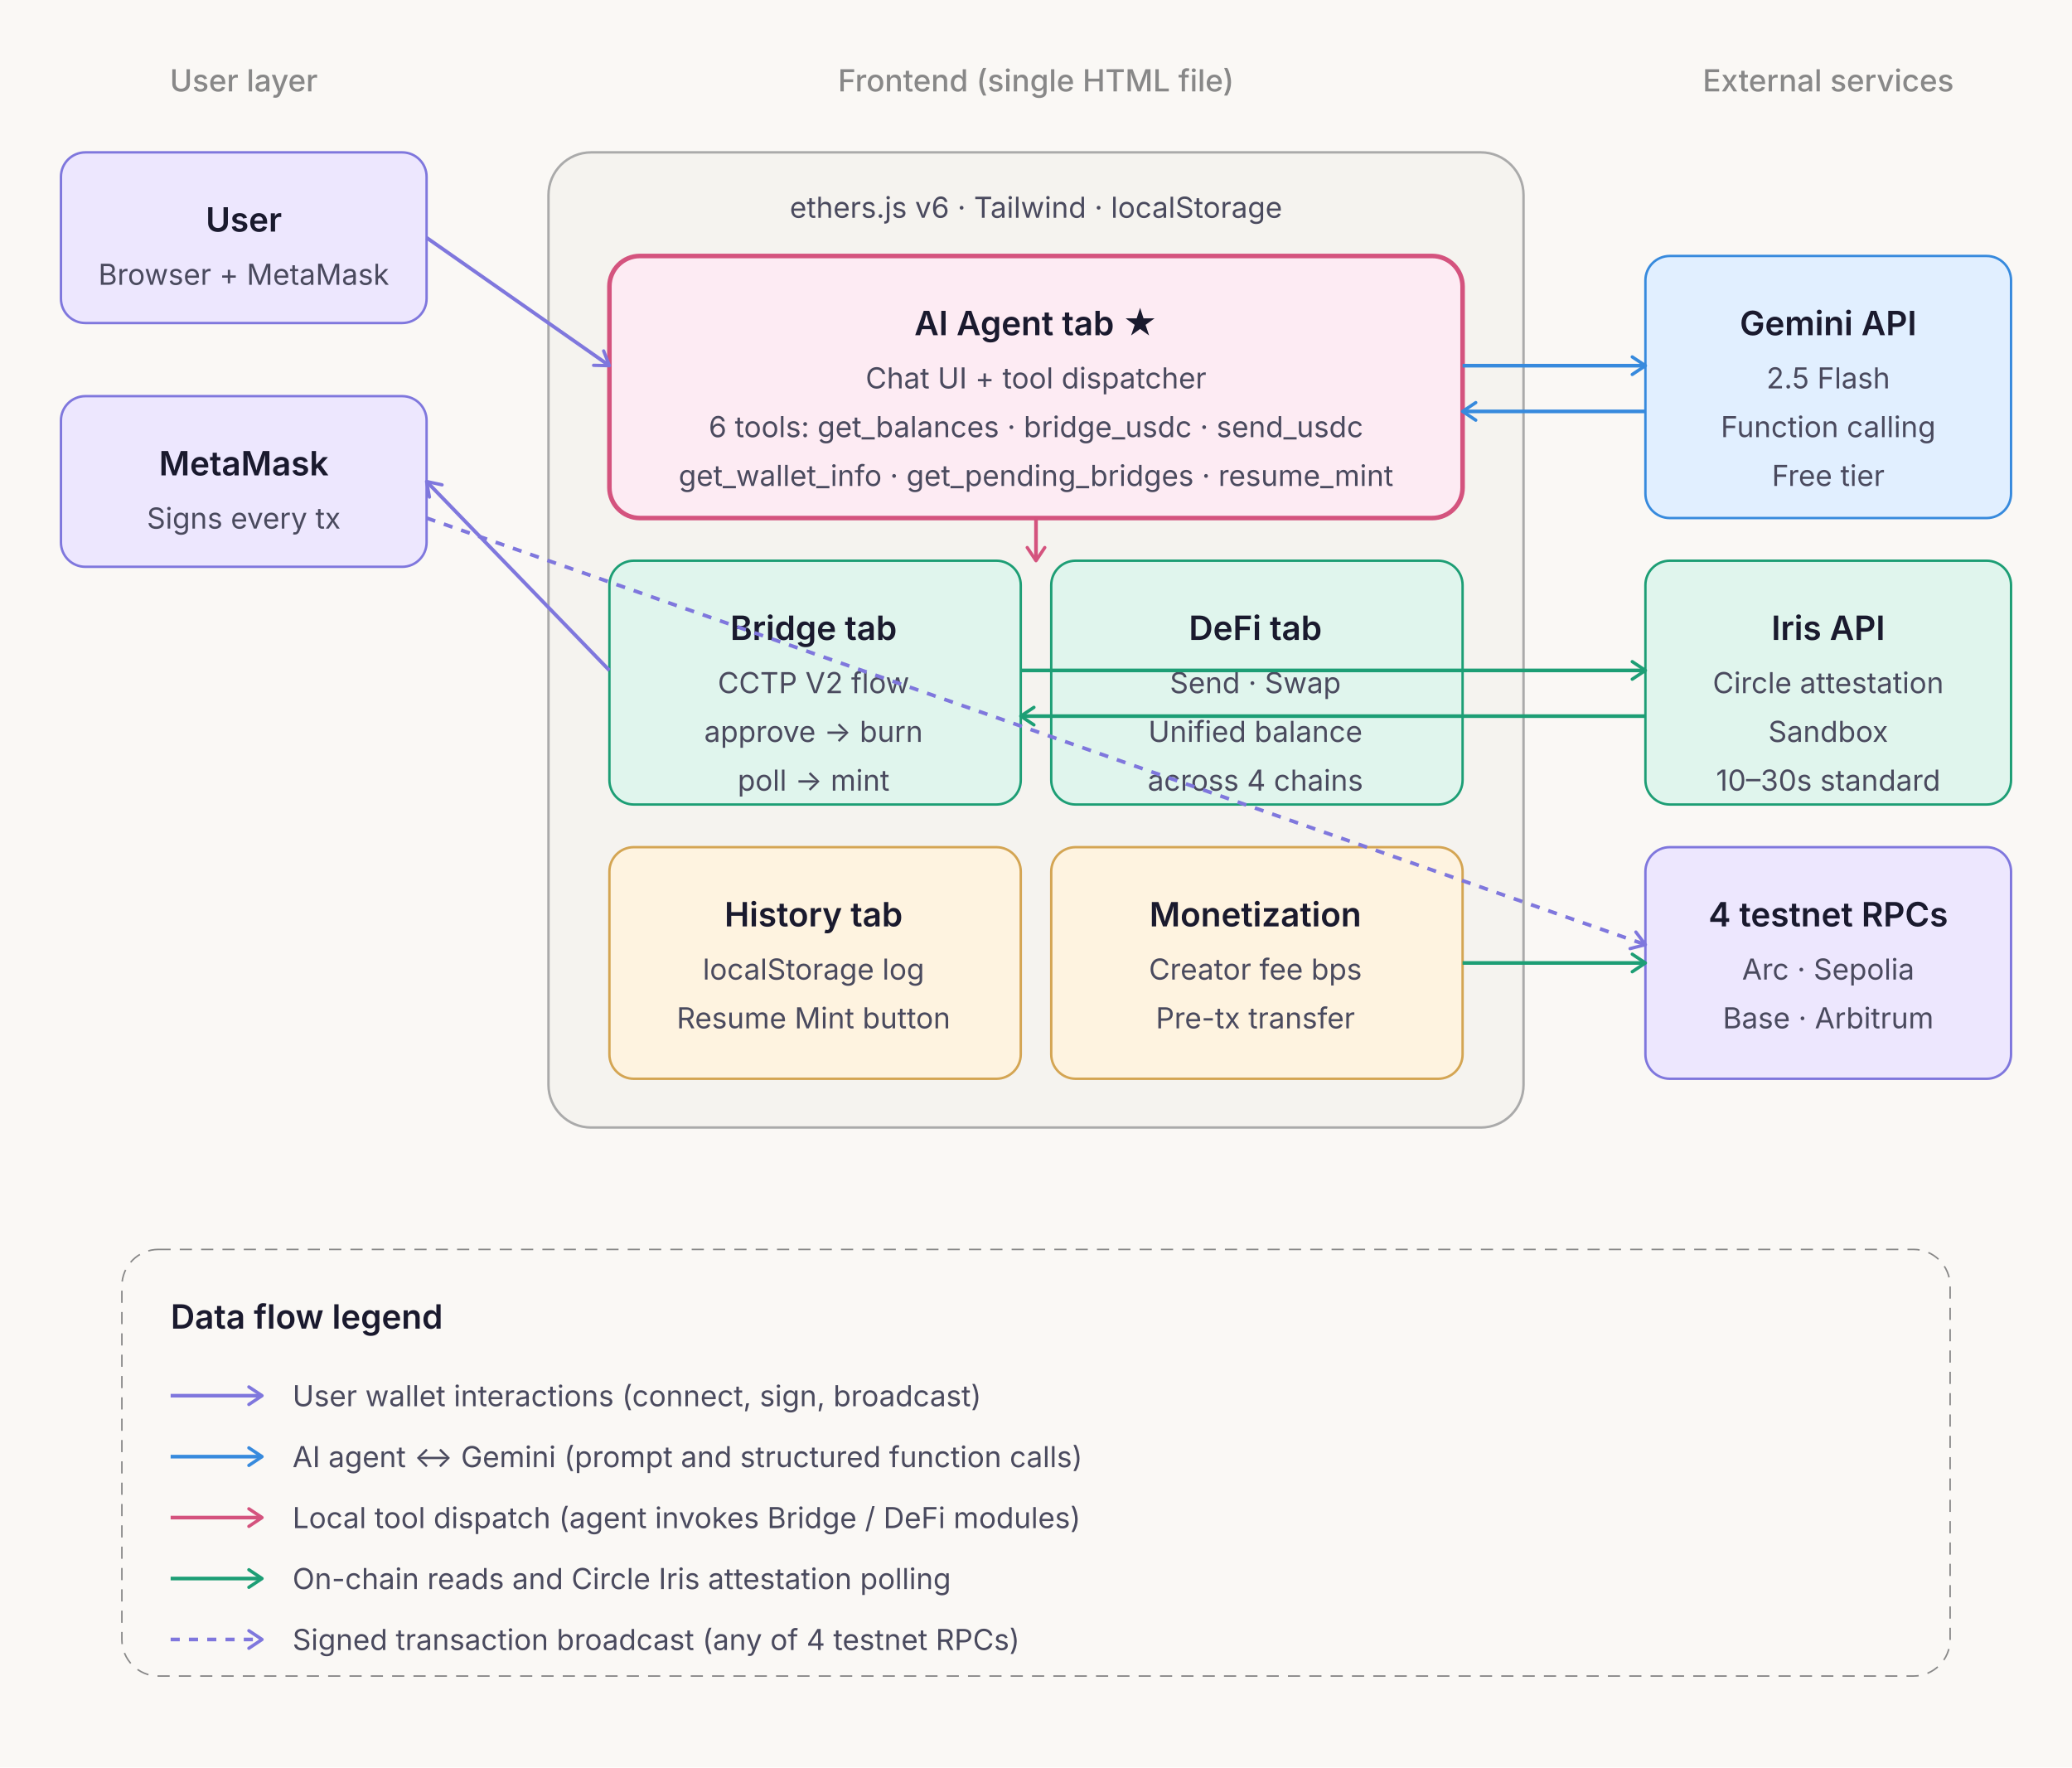
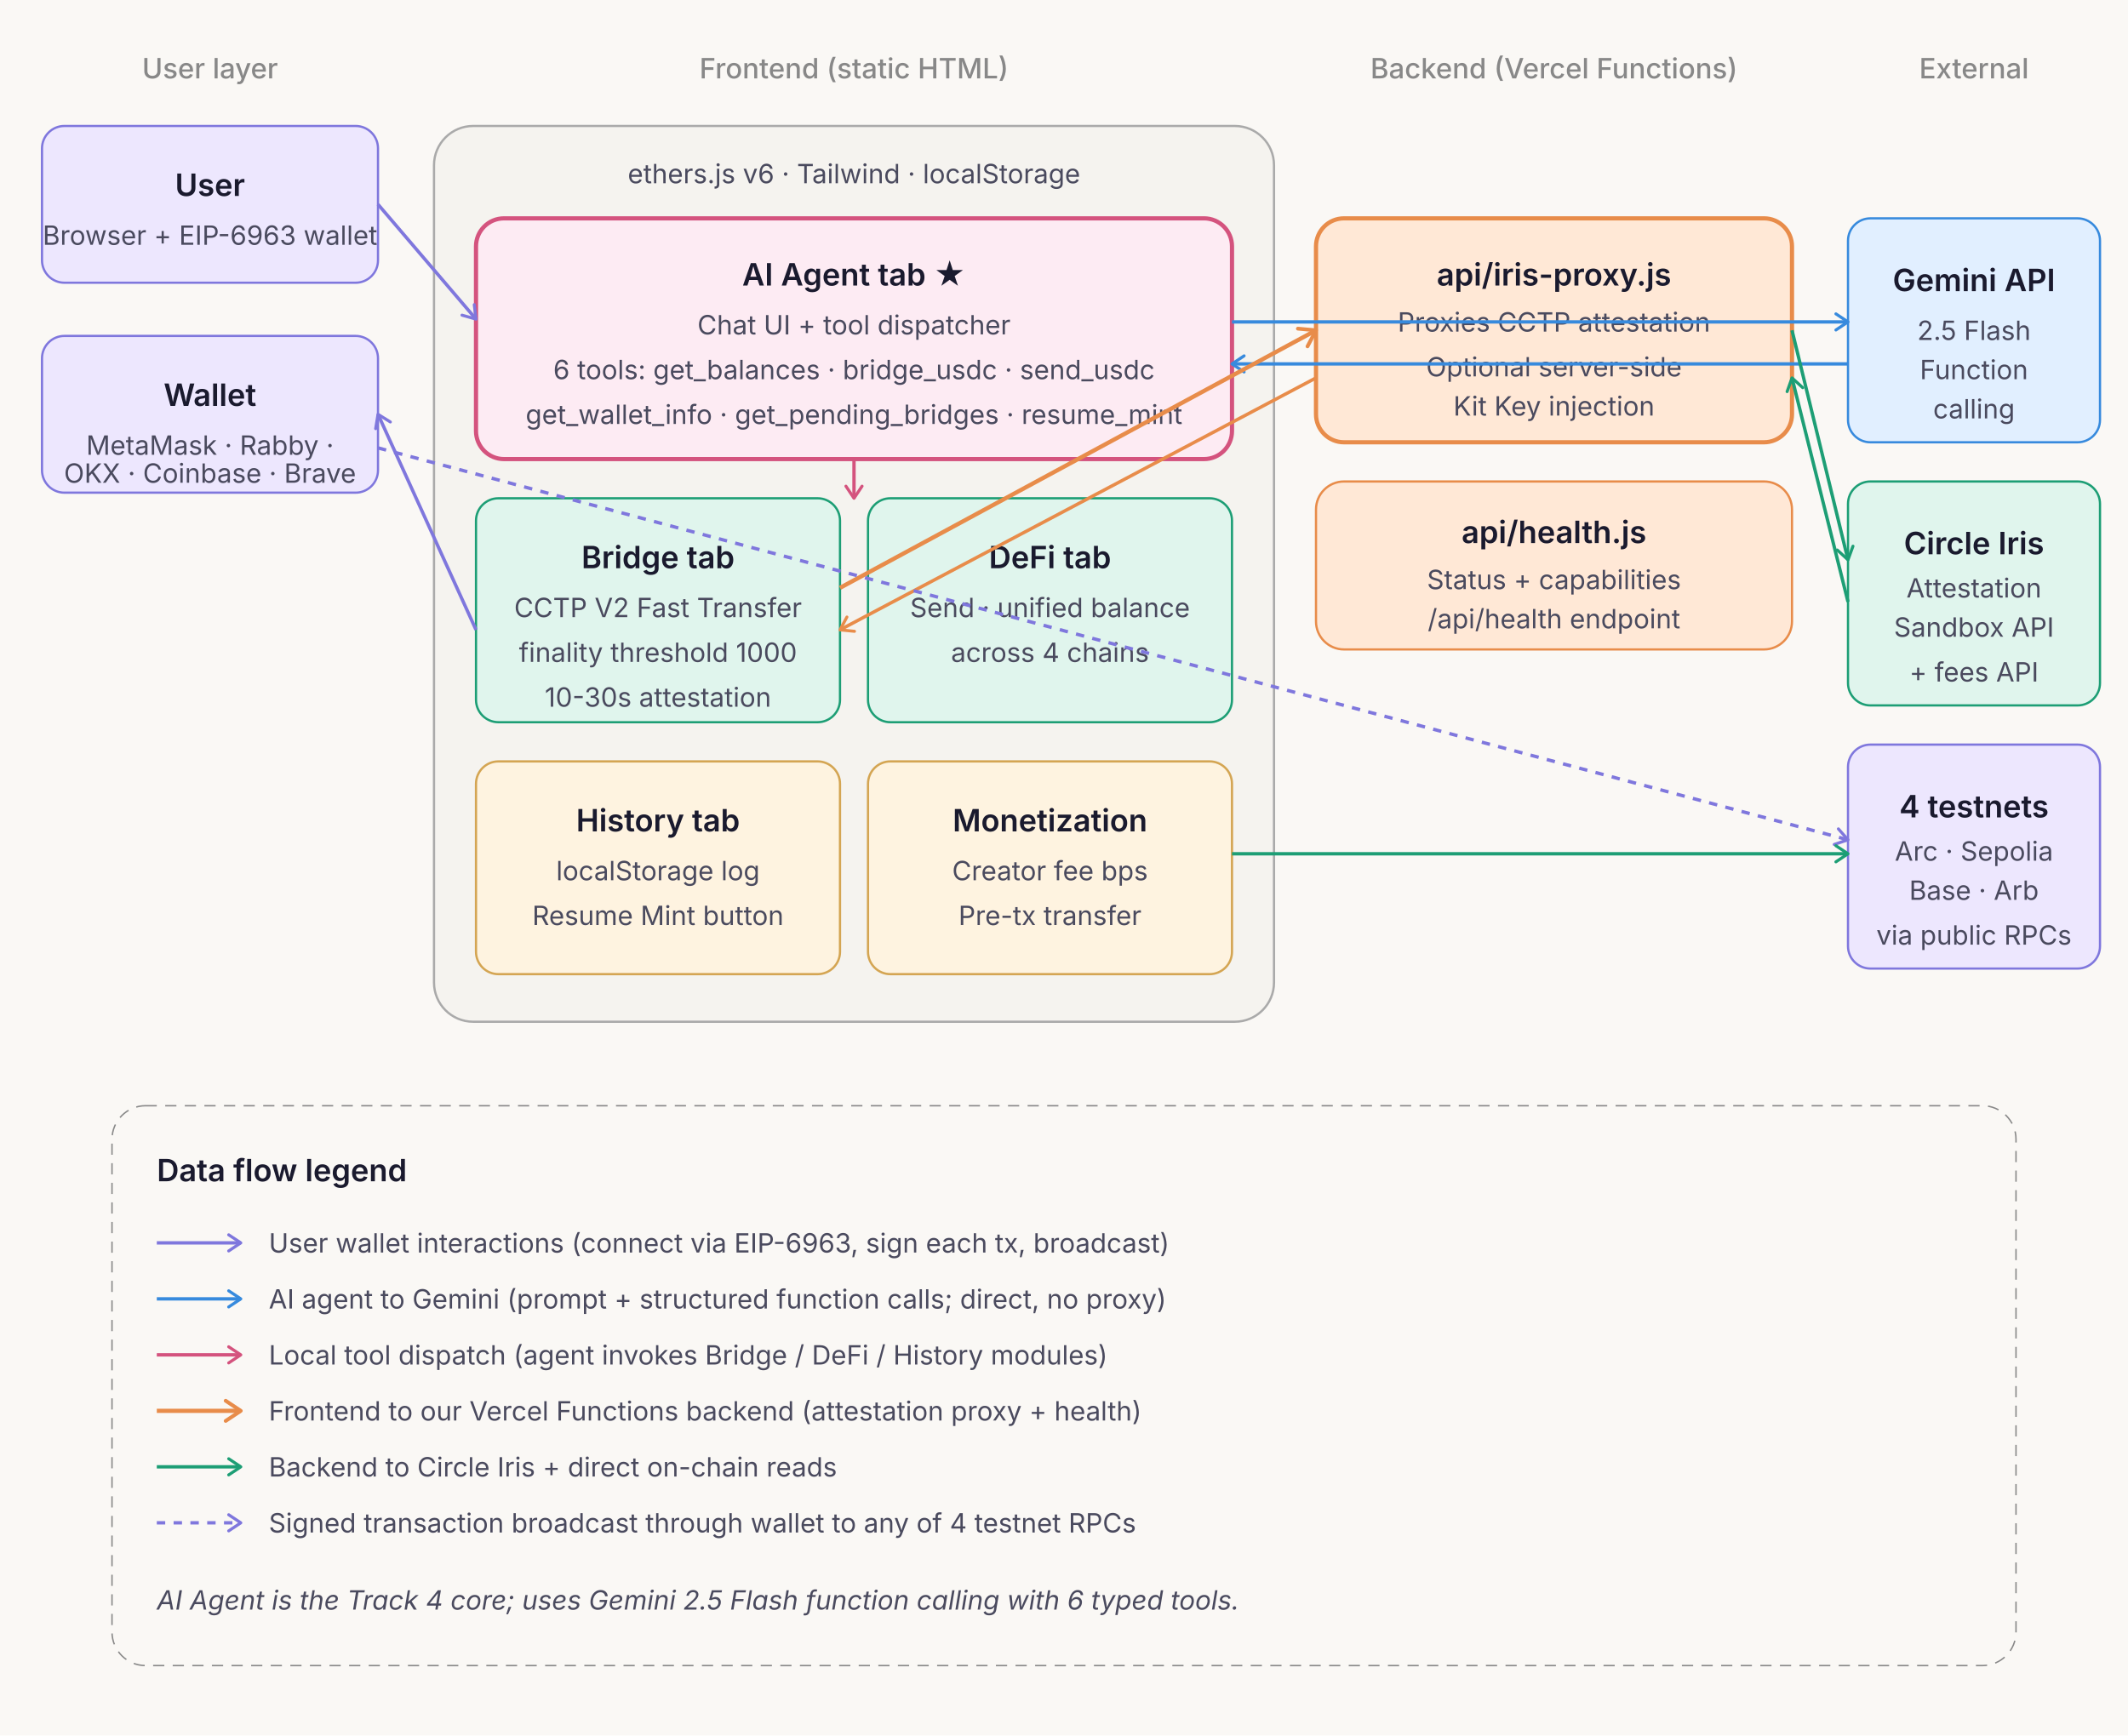
- <svg xmlns="http://www.w3.org/2000/svg" viewBox="0 0 680 580" font-family="-apple-system, BlinkMacSystemFont, 'Segoe UI', sans-serif" role="img">
+ <svg xmlns="http://www.w3.org/2000/svg" viewBox="0 0 760 620" font-family="-apple-system, BlinkMacSystemFont, 'Segoe UI', sans-serif" role="img">
  <defs>
    <marker id="arrow" viewBox="0 0 10 10" refX="8" refY="5" markerWidth="6" markerHeight="6" orient="auto-start-reverse">
      <path d="M2 1L8 5L2 9" fill="none" stroke="context-stroke" stroke-width="1.5" stroke-linecap="round" stroke-linejoin="round" />
    </marker>
    <style>
      .bg { fill: #faf8f5; }
      .title { font-size: 11px; font-weight: 600; fill: #1a1a2e; }
      .sub { font-size: 9.5px; fill: #4a4a5e; }
      .tier { font-size: 10px; fill: #888; font-weight: 500; }
      .c-purple { fill: #ede7fe; stroke: #7F77DD; }
      .c-pink { fill: #fdebf3; stroke: #D4537E; }
      .c-teal { fill: #e0f5ed; stroke: #1D9E75; }
      .c-blue { fill: #e1efff; stroke: #378ADD; }
      .c-amber { fill: #fef3e0; stroke: #d4a553; }
+       .c-orange { fill: #ffe8d6; stroke: #e88c4a; }
      .c-gray { fill: #f5f3ef; stroke: #aaa; }
    </style>
  </defs>
-   <rect class="bg" width="680" height="580" />
-   <text class="tier" x="80" y="30" text-anchor="middle">User layer</text>
-   <text class="tier" x="340" y="30" text-anchor="middle">Frontend (single HTML file)</text>
-   <text class="tier" x="600" y="30" text-anchor="middle">External services</text>
-   <rect class="c-purple" x="20" y="50" width="120" height="56" rx="8" stroke-width="0.8" />
-   <text class="title" x="80" y="72" text-anchor="middle" dominant-baseline="central">User</text>
-   <text class="sub" x="80" y="90" text-anchor="middle" dominant-baseline="central">Browser + MetaMask</text>
-   <rect class="c-purple" x="20" y="130" width="120" height="56" rx="8" stroke-width="0.8" />
-   <text class="title" x="80" y="152" text-anchor="middle" dominant-baseline="central">MetaMask</text>
-   <text class="sub" x="80" y="170" text-anchor="middle" dominant-baseline="central">Signs every tx</text>
-   <rect class="c-gray" x="180" y="50" width="320" height="320" rx="14" stroke-width="0.8" />
-   <text class="sub" x="340" y="68" text-anchor="middle" dominant-baseline="central">ethers.js v6 · Tailwind · localStorage</text>
-   <rect class="c-pink" x="200" y="84" width="280" height="86" rx="10" stroke-width="1.5" />
-   <text class="title" x="340" y="106" text-anchor="middle" dominant-baseline="central">AI Agent tab ★</text>
-   <text class="sub" x="340" y="124" text-anchor="middle" dominant-baseline="central">Chat UI + tool dispatcher</text>
-   <text class="sub" x="340" y="140" text-anchor="middle" dominant-baseline="central">6 tools: get_balances · bridge_usdc · send_usdc</text>
-   <text class="sub" x="340" y="156" text-anchor="middle" dominant-baseline="central">get_wallet_info · get_pending_bridges · resume_mint</text>
-   <rect class="c-teal" x="200" y="184" width="135" height="80" rx="8" stroke-width="0.8" />
-   <text class="title" x="267" y="206" text-anchor="middle" dominant-baseline="central">Bridge tab</text>
-   <text class="sub" x="267" y="224" text-anchor="middle" dominant-baseline="central">CCTP V2 flow</text>
-   <text class="sub" x="267" y="240" text-anchor="middle" dominant-baseline="central">approve → burn</text>
-   <text class="sub" x="267" y="256" text-anchor="middle" dominant-baseline="central">poll → mint</text>
-   <rect class="c-teal" x="345" y="184" width="135" height="80" rx="8" stroke-width="0.8" />
-   <text class="title" x="412" y="206" text-anchor="middle" dominant-baseline="central">DeFi tab</text>
-   <text class="sub" x="412" y="224" text-anchor="middle" dominant-baseline="central">Send · Swap</text>
-   <text class="sub" x="412" y="240" text-anchor="middle" dominant-baseline="central">Unified balance</text>
-   <text class="sub" x="412" y="256" text-anchor="middle" dominant-baseline="central">across 4 chains</text>
-   <rect class="c-amber" x="200" y="278" width="135" height="76" rx="8" stroke-width="0.8" />
-   <text class="title" x="267" y="300" text-anchor="middle" dominant-baseline="central">History tab</text>
-   <text class="sub" x="267" y="318" text-anchor="middle" dominant-baseline="central">localStorage log</text>
-   <text class="sub" x="267" y="334" text-anchor="middle" dominant-baseline="central">Resume Mint button</text>
-   <rect class="c-amber" x="345" y="278" width="135" height="76" rx="8" stroke-width="0.8" />
-   <text class="title" x="412" y="300" text-anchor="middle" dominant-baseline="central">Monetization</text>
-   <text class="sub" x="412" y="318" text-anchor="middle" dominant-baseline="central">Creator fee bps</text>
-   <text class="sub" x="412" y="334" text-anchor="middle" dominant-baseline="central">Pre-tx transfer</text>
-   <rect class="c-blue" x="540" y="84" width="120" height="86" rx="8" stroke-width="0.8" />
-   <text class="title" x="600" y="106" text-anchor="middle" dominant-baseline="central">Gemini API</text>
-   <text class="sub" x="600" y="124" text-anchor="middle" dominant-baseline="central">2.5 Flash</text>
-   <text class="sub" x="600" y="140" text-anchor="middle" dominant-baseline="central">Function calling</text>
-   <text class="sub" x="600" y="156" text-anchor="middle" dominant-baseline="central">Free tier</text>
-   <rect class="c-teal" x="540" y="184" width="120" height="80" rx="8" stroke-width="0.8" />
-   <text class="title" x="600" y="206" text-anchor="middle" dominant-baseline="central">Iris API</text>
-   <text class="sub" x="600" y="224" text-anchor="middle" dominant-baseline="central">Circle attestation</text>
-   <text class="sub" x="600" y="240" text-anchor="middle" dominant-baseline="central">Sandbox</text>
-   <text class="sub" x="600" y="256" text-anchor="middle" dominant-baseline="central">10–30s standard</text>
-   <rect class="c-purple" x="540" y="278" width="120" height="76" rx="8" stroke-width="0.8" />
-   <text class="title" x="600" y="300" text-anchor="middle" dominant-baseline="central">4 testnet RPCs</text>
-   <text class="sub" x="600" y="318" text-anchor="middle" dominant-baseline="central">Arc · Sepolia</text>
-   <text class="sub" x="600" y="334" text-anchor="middle" dominant-baseline="central">Base · Arbitrum</text>
-   <line x1="140" y1="78" x2="200" y2="120" marker-end="url(#arrow)" stroke="#7F77DD" stroke-width="1.2" />
-   <line x1="480" y1="120" x2="540" y2="120" marker-end="url(#arrow)" stroke="#378ADD" stroke-width="1.2" />
-   <line x1="540" y1="135" x2="480" y2="135" marker-end="url(#arrow)" stroke="#378ADD" stroke-width="1.2" />
-   <line x1="340" y1="170" x2="340" y2="184" marker-end="url(#arrow)" stroke="#D4537E" stroke-width="1.2" />
-   <line x1="335" y1="220" x2="540" y2="220" marker-end="url(#arrow)" stroke="#1D9E75" stroke-width="1.2" />
-   <line x1="540" y1="235" x2="335" y2="235" marker-end="url(#arrow)" stroke="#1D9E75" stroke-width="1.2" />
-   <line x1="200" y1="220" x2="140" y2="158" marker-end="url(#arrow)" stroke="#7F77DD" stroke-width="1.2" />
-   <line x1="140" y1="170" x2="540" y2="310" marker-end="url(#arrow)" stroke="#7F77DD" stroke-width="1.2" stroke-dasharray="3 3" />
-   <line x1="480" y1="316" x2="540" y2="316" marker-end="url(#arrow)" stroke="#1D9E75" stroke-width="1.2" />
-   <rect x="40" y="410" width="600" height="140" rx="12" fill="none" stroke="#888" stroke-width="0.5" stroke-dasharray="4 3" />
-   <text class="title" x="56" y="432" dominant-baseline="central">Data flow legend</text>
-   <line x1="56" y1="458" x2="86" y2="458" stroke="#7F77DD" stroke-width="1.2" marker-end="url(#arrow)" />
-   <text class="sub" x="96" y="458" dominant-baseline="central">User wallet interactions (connect, sign, broadcast)</text>
-   <line x1="56" y1="478" x2="86" y2="478" stroke="#378ADD" stroke-width="1.2" marker-end="url(#arrow)" />
-   <text class="sub" x="96" y="478" dominant-baseline="central">AI agent ↔ Gemini (prompt and structured function calls)</text>
-   <line x1="56" y1="498" x2="86" y2="498" stroke="#D4537E" stroke-width="1.2" marker-end="url(#arrow)" />
-   <text class="sub" x="96" y="498" dominant-baseline="central">Local tool dispatch (agent invokes Bridge / DeFi modules)</text>
-   <line x1="56" y1="518" x2="86" y2="518" stroke="#1D9E75" stroke-width="1.2" marker-end="url(#arrow)" />
-   <text class="sub" x="96" y="518" dominant-baseline="central">On-chain reads and Circle Iris attestation polling</text>
-   <line x1="56" y1="538" x2="86" y2="538" stroke="#7F77DD" stroke-width="1.2" stroke-dasharray="3 3" marker-end="url(#arrow)" />
-   <text class="sub" x="96" y="538" dominant-baseline="central">Signed transaction broadcast (any of 4 testnet RPCs)</text>
+   <rect class="bg" width="760" height="620" />
+   <text class="tier" x="75" y="28" text-anchor="middle">User layer</text>
+   <text class="tier" x="305" y="28" text-anchor="middle">Frontend (static HTML)</text>
+   <text class="tier" x="555" y="28" text-anchor="middle">Backend (Vercel Functions)</text>
+   <text class="tier" x="705" y="28" text-anchor="middle">External</text>
+   <rect class="c-purple" x="15" y="45" width="120" height="56" rx="8" stroke-width="0.8" />
+   <text class="title" x="75" y="66" text-anchor="middle" dominant-baseline="central">User</text>
+   <text class="sub" x="75" y="84" text-anchor="middle" dominant-baseline="central">Browser + EIP-6963 wallet</text>
+   <rect class="c-purple" x="15" y="120" width="120" height="56" rx="8" stroke-width="0.8" />
+   <text class="title" x="75" y="141" text-anchor="middle" dominant-baseline="central">Wallet</text>
+   <text class="sub" x="75" y="159" text-anchor="middle" dominant-baseline="central">MetaMask · Rabby ·</text>
+   <text class="sub" x="75" y="169" text-anchor="middle" dominant-baseline="central">OKX · Coinbase · Brave</text>
+   <rect class="c-gray" x="155" y="45" width="300" height="320" rx="14" stroke-width="0.8" />
+   <text class="sub" x="305" y="62" text-anchor="middle" dominant-baseline="central">ethers.js v6 · Tailwind · localStorage</text>
+   <rect class="c-pink" x="170" y="78" width="270" height="86" rx="10" stroke-width="1.5" />
+   <text class="title" x="305" y="98" text-anchor="middle" dominant-baseline="central">AI Agent tab ★</text>
+   <text class="sub" x="305" y="116" text-anchor="middle" dominant-baseline="central">Chat UI + tool dispatcher</text>
+   <text class="sub" x="305" y="132" text-anchor="middle" dominant-baseline="central">6 tools: get_balances · bridge_usdc · send_usdc</text>
+   <text class="sub" x="305" y="148" text-anchor="middle" dominant-baseline="central">get_wallet_info · get_pending_bridges · resume_mint</text>
+   <rect class="c-teal" x="170" y="178" width="130" height="80" rx="8" stroke-width="0.8" />
+   <text class="title" x="235" y="199" text-anchor="middle" dominant-baseline="central">Bridge tab</text>
+   <text class="sub" x="235" y="217" text-anchor="middle" dominant-baseline="central">CCTP V2 Fast Transfer</text>
+   <text class="sub" x="235" y="233" text-anchor="middle" dominant-baseline="central">finality threshold 1000</text>
+   <text class="sub" x="235" y="249" text-anchor="middle" dominant-baseline="central">10-30s attestation</text>
+   <rect class="c-teal" x="310" y="178" width="130" height="80" rx="8" stroke-width="0.8" />
+   <text class="title" x="375" y="199" text-anchor="middle" dominant-baseline="central">DeFi tab</text>
+   <text class="sub" x="375" y="217" text-anchor="middle" dominant-baseline="central">Send · unified balance</text>
+   <text class="sub" x="375" y="233" text-anchor="middle" dominant-baseline="central">across 4 chains</text>
+   <rect class="c-amber" x="170" y="272" width="130" height="76" rx="8" stroke-width="0.8" />
+   <text class="title" x="235" y="293" text-anchor="middle" dominant-baseline="central">History tab</text>
+   <text class="sub" x="235" y="311" text-anchor="middle" dominant-baseline="central">localStorage log</text>
+   <text class="sub" x="235" y="327" text-anchor="middle" dominant-baseline="central">Resume Mint button</text>
+   <rect class="c-amber" x="310" y="272" width="130" height="76" rx="8" stroke-width="0.8" />
+   <text class="title" x="375" y="293" text-anchor="middle" dominant-baseline="central">Monetization</text>
+   <text class="sub" x="375" y="311" text-anchor="middle" dominant-baseline="central">Creator fee bps</text>
+   <text class="sub" x="375" y="327" text-anchor="middle" dominant-baseline="central">Pre-tx transfer</text>
+   <rect class="c-orange" x="470" y="78" width="170" height="80" rx="10" stroke-width="1.5" />
+   <text class="title" x="555" y="98" text-anchor="middle" dominant-baseline="central">api/iris-proxy.js</text>
+   <text class="sub" x="555" y="115" text-anchor="middle" dominant-baseline="central">Proxies CCTP attestation</text>
+   <text class="sub" x="555" y="131" text-anchor="middle" dominant-baseline="central">Optional server-side</text>
+   <text class="sub" x="555" y="145" text-anchor="middle" dominant-baseline="central">Kit Key injection</text>
+   <rect class="c-orange" x="470" y="172" width="170" height="60" rx="10" stroke-width="0.8" />
+   <text class="title" x="555" y="190" text-anchor="middle" dominant-baseline="central">api/health.js</text>
+   <text class="sub" x="555" y="207" text-anchor="middle" dominant-baseline="central">Status + capabilities</text>
+   <text class="sub" x="555" y="221" text-anchor="middle" dominant-baseline="central">/api/health endpoint</text>
+   <rect class="c-blue" x="660" y="78" width="90" height="80" rx="8" stroke-width="0.8" />
+   <text class="title" x="705" y="100" text-anchor="middle" dominant-baseline="central">Gemini API</text>
+   <text class="sub" x="705" y="118" text-anchor="middle" dominant-baseline="central">2.5 Flash</text>
+   <text class="sub" x="705" y="132" text-anchor="middle" dominant-baseline="central">Function</text>
+   <text class="sub" x="705" y="146" text-anchor="middle" dominant-baseline="central">calling</text>
+   <rect class="c-teal" x="660" y="172" width="90" height="80" rx="8" stroke-width="0.8" />
+   <text class="title" x="705" y="194" text-anchor="middle" dominant-baseline="central">Circle Iris</text>
+   <text class="sub" x="705" y="210" text-anchor="middle" dominant-baseline="central">Attestation</text>
+   <text class="sub" x="705" y="224" text-anchor="middle" dominant-baseline="central">Sandbox API</text>
+   <text class="sub" x="705" y="240" text-anchor="middle" dominant-baseline="central">+ fees API</text>
+   <rect class="c-purple" x="660" y="266" width="90" height="80" rx="8" stroke-width="0.8" />
+   <text class="title" x="705" y="288" text-anchor="middle" dominant-baseline="central">4 testnets</text>
+   <text class="sub" x="705" y="304" text-anchor="middle" dominant-baseline="central">Arc · Sepolia</text>
+   <text class="sub" x="705" y="318" text-anchor="middle" dominant-baseline="central">Base · Arb</text>
+   <text class="sub" x="705" y="334" text-anchor="middle" dominant-baseline="central">via public RPCs</text>
+   <line x1="135" y1="73" x2="170" y2="114" marker-end="url(#arrow)" stroke="#7F77DD" stroke-width="1.2" />
+   <line x1="440" y1="115" x2="660" y2="115" marker-end="url(#arrow)" stroke="#378ADD" stroke-width="1.2" />
+   <line x1="660" y1="130" x2="440" y2="130" marker-end="url(#arrow)" stroke="#378ADD" stroke-width="1.2" />
+   <line x1="305" y1="164" x2="305" y2="178" marker-end="url(#arrow)" stroke="#D4537E" stroke-width="1.2" />
+   <line x1="300" y1="210" x2="470" y2="118" marker-end="url(#arrow)" stroke="#e88c4a" stroke-width="1.5" />
+   <line x1="640" y1="118" x2="660" y2="200" marker-end="url(#arrow)" stroke="#1D9E75" stroke-width="1.2" />
+   <line x1="660" y1="215" x2="640" y2="135" marker-end="url(#arrow)" stroke="#1D9E75" stroke-width="1.2" />
+   <line x1="470" y1="135" x2="300" y2="225" marker-end="url(#arrow)" stroke="#e88c4a" stroke-width="1.2" />
+   <line x1="170" y1="225" x2="135" y2="148" marker-end="url(#arrow)" stroke="#7F77DD" stroke-width="1.2" />
+   <line x1="135" y1="160" x2="660" y2="300" marker-end="url(#arrow)" stroke="#7F77DD" stroke-width="1.2" stroke-dasharray="3 3" />
+   <line x1="440" y1="305" x2="660" y2="305" marker-end="url(#arrow)" stroke="#1D9E75" stroke-width="1.2" />
+   <rect x="40" y="395" width="680" height="200" rx="12" fill="none" stroke="#888" stroke-width="0.5" stroke-dasharray="4 3" />
+   <text class="title" x="56" y="418" dominant-baseline="central">Data flow legend</text>
+   <line x1="56" y1="444" x2="86" y2="444" stroke="#7F77DD" stroke-width="1.2" marker-end="url(#arrow)" />
+   <text class="sub" x="96" y="444" dominant-baseline="central">User wallet interactions (connect via EIP-6963, sign each tx, broadcast)</text>
+   <line x1="56" y1="464" x2="86" y2="464" stroke="#378ADD" stroke-width="1.2" marker-end="url(#arrow)" />
+   <text class="sub" x="96" y="464" dominant-baseline="central">AI agent to Gemini (prompt + structured function calls; direct, no proxy)</text>
+   <line x1="56" y1="484" x2="86" y2="484" stroke="#D4537E" stroke-width="1.2" marker-end="url(#arrow)" />
+   <text class="sub" x="96" y="484" dominant-baseline="central">Local tool dispatch (agent invokes Bridge / DeFi / History modules)</text>
+   <line x1="56" y1="504" x2="86" y2="504" stroke="#e88c4a" stroke-width="1.5" marker-end="url(#arrow)" />
+   <text class="sub" x="96" y="504" dominant-baseline="central">Frontend to our Vercel Functions backend (attestation proxy + health)</text>
+   <line x1="56" y1="524" x2="86" y2="524" stroke="#1D9E75" stroke-width="1.2" marker-end="url(#arrow)" />
+   <text class="sub" x="96" y="524" dominant-baseline="central">Backend to Circle Iris + direct on-chain reads</text>
+   <line x1="56" y1="544" x2="86" y2="544" stroke="#7F77DD" stroke-width="1.2" stroke-dasharray="3 3" marker-end="url(#arrow)" />
+   <text class="sub" x="96" y="544" dominant-baseline="central">Signed transaction broadcast through wallet to any of 4 testnet RPCs</text>
+   <text class="sub" x="56" y="575" font-size="9" fill="#666" font-style="italic">AI Agent is the Track 4 core; uses Gemini 2.5 Flash function calling with 6 typed tools.</text>
</svg>
